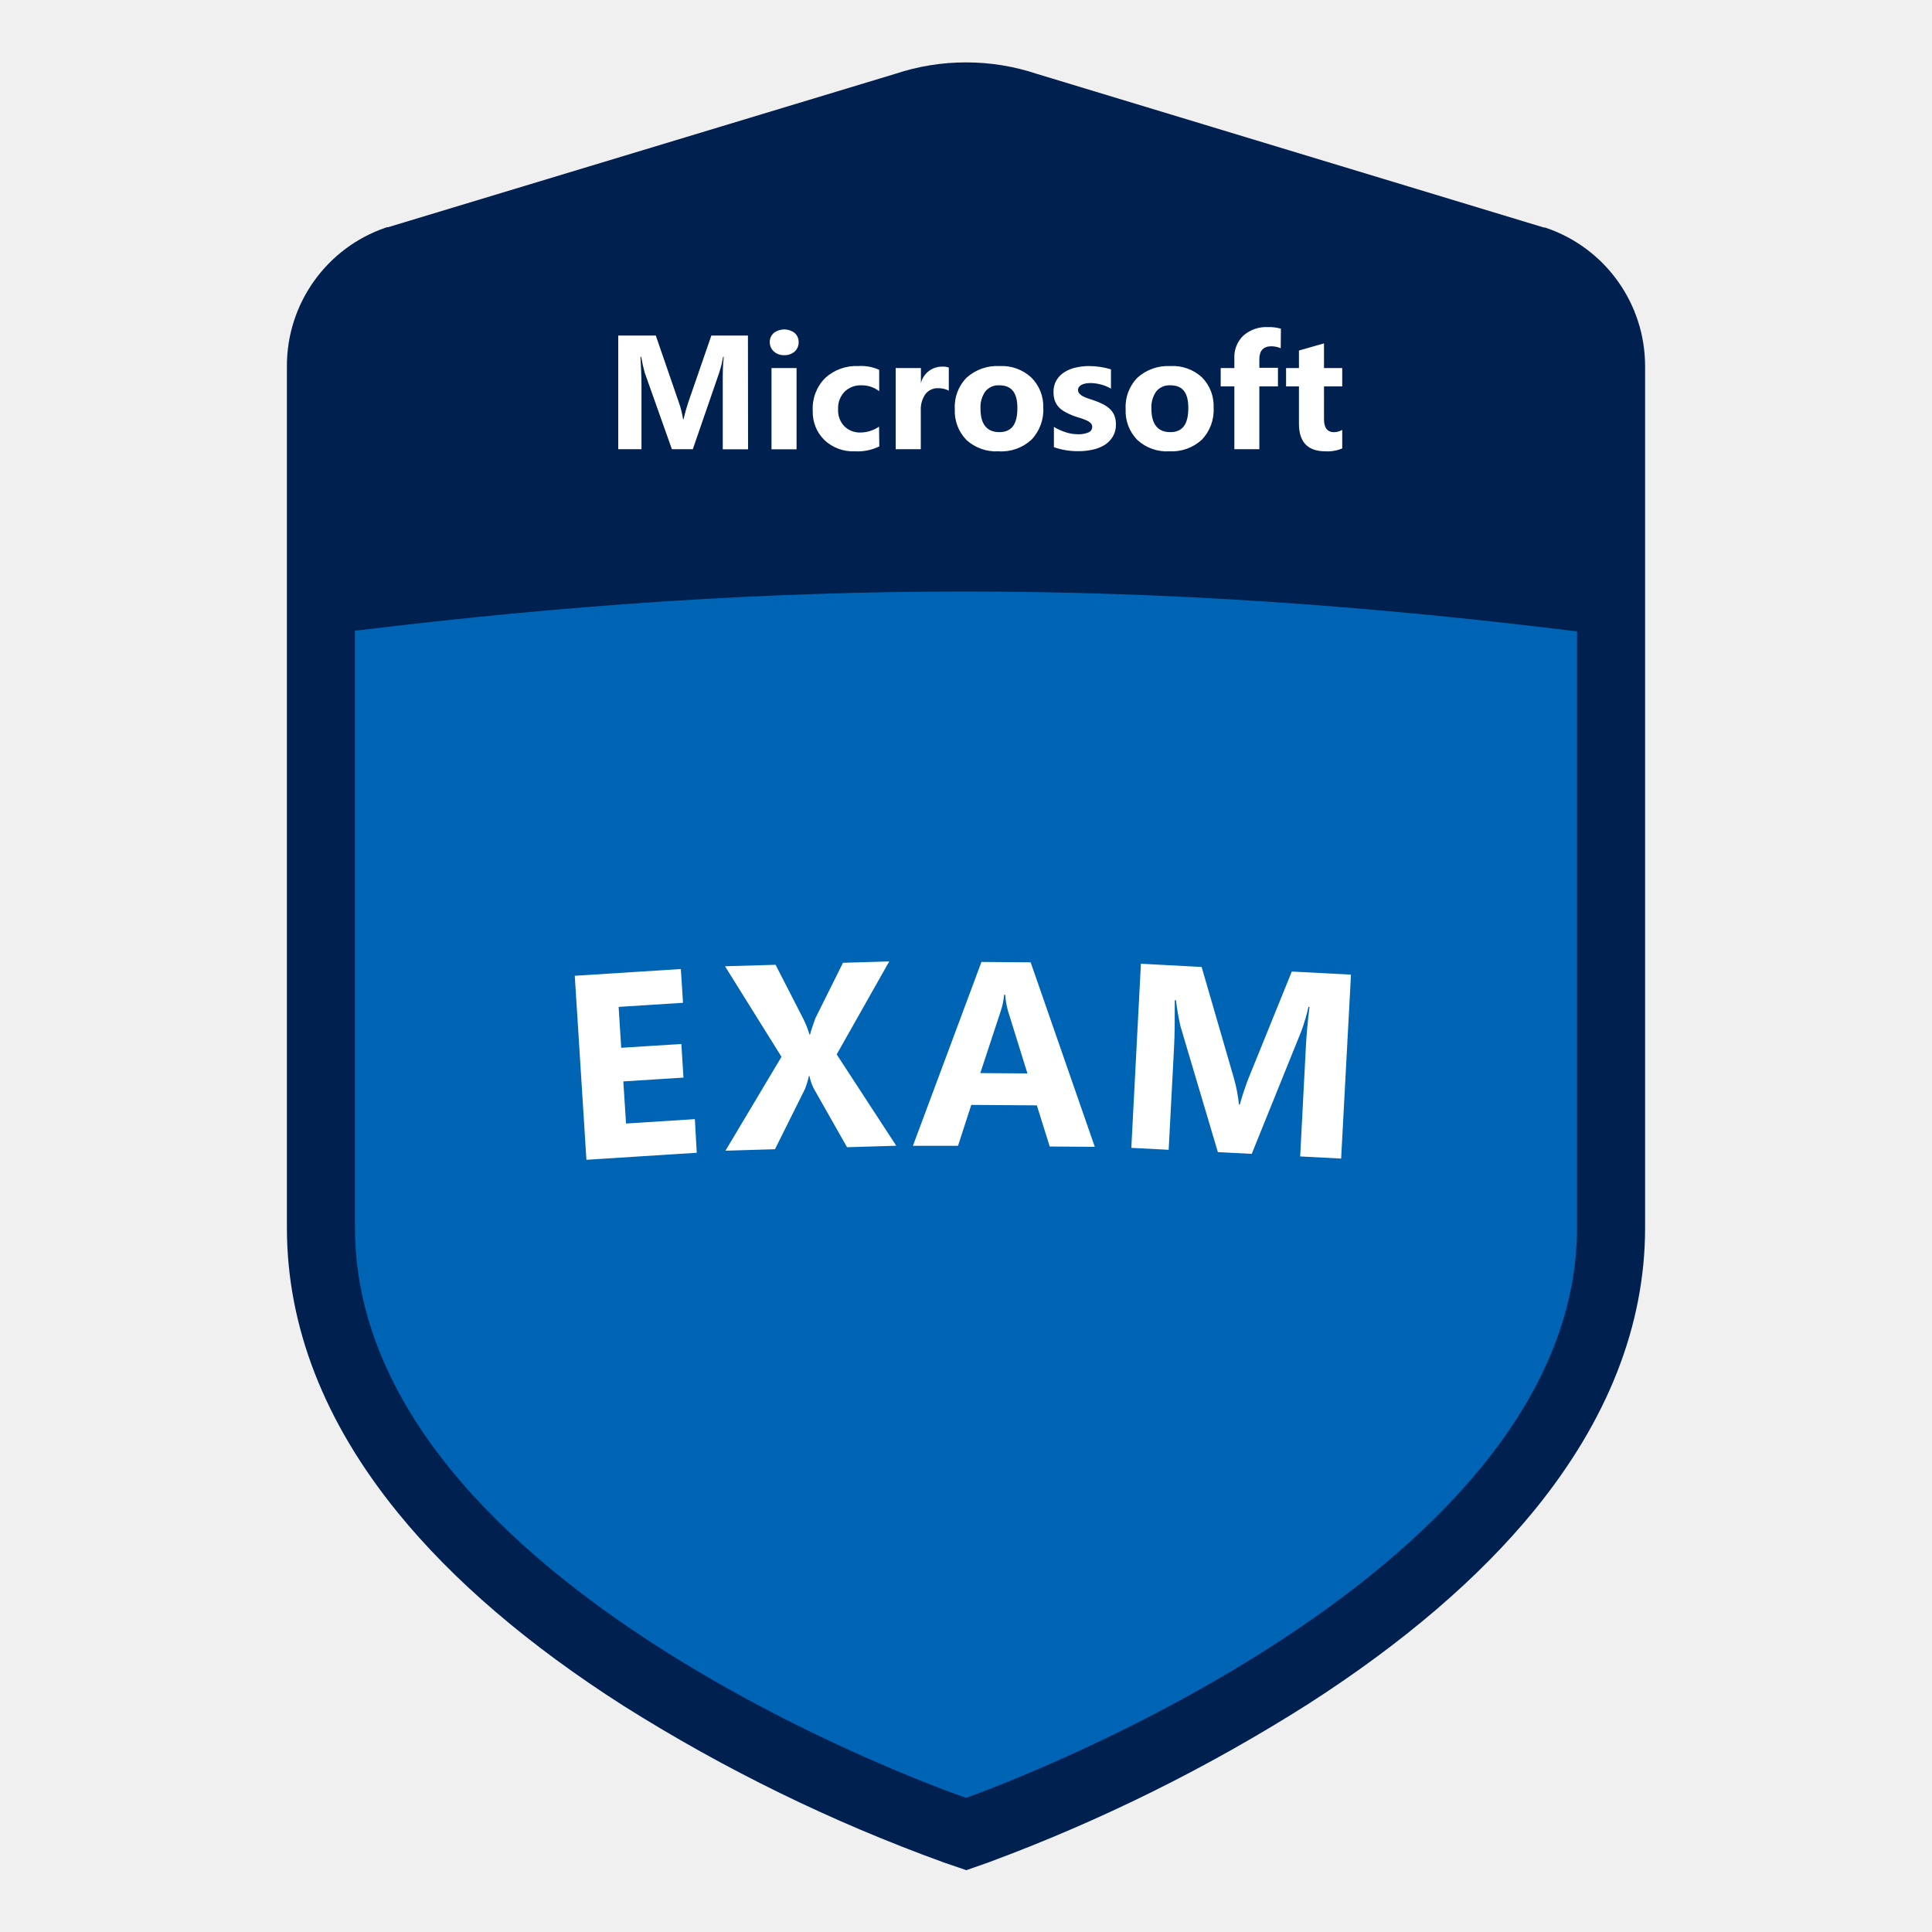
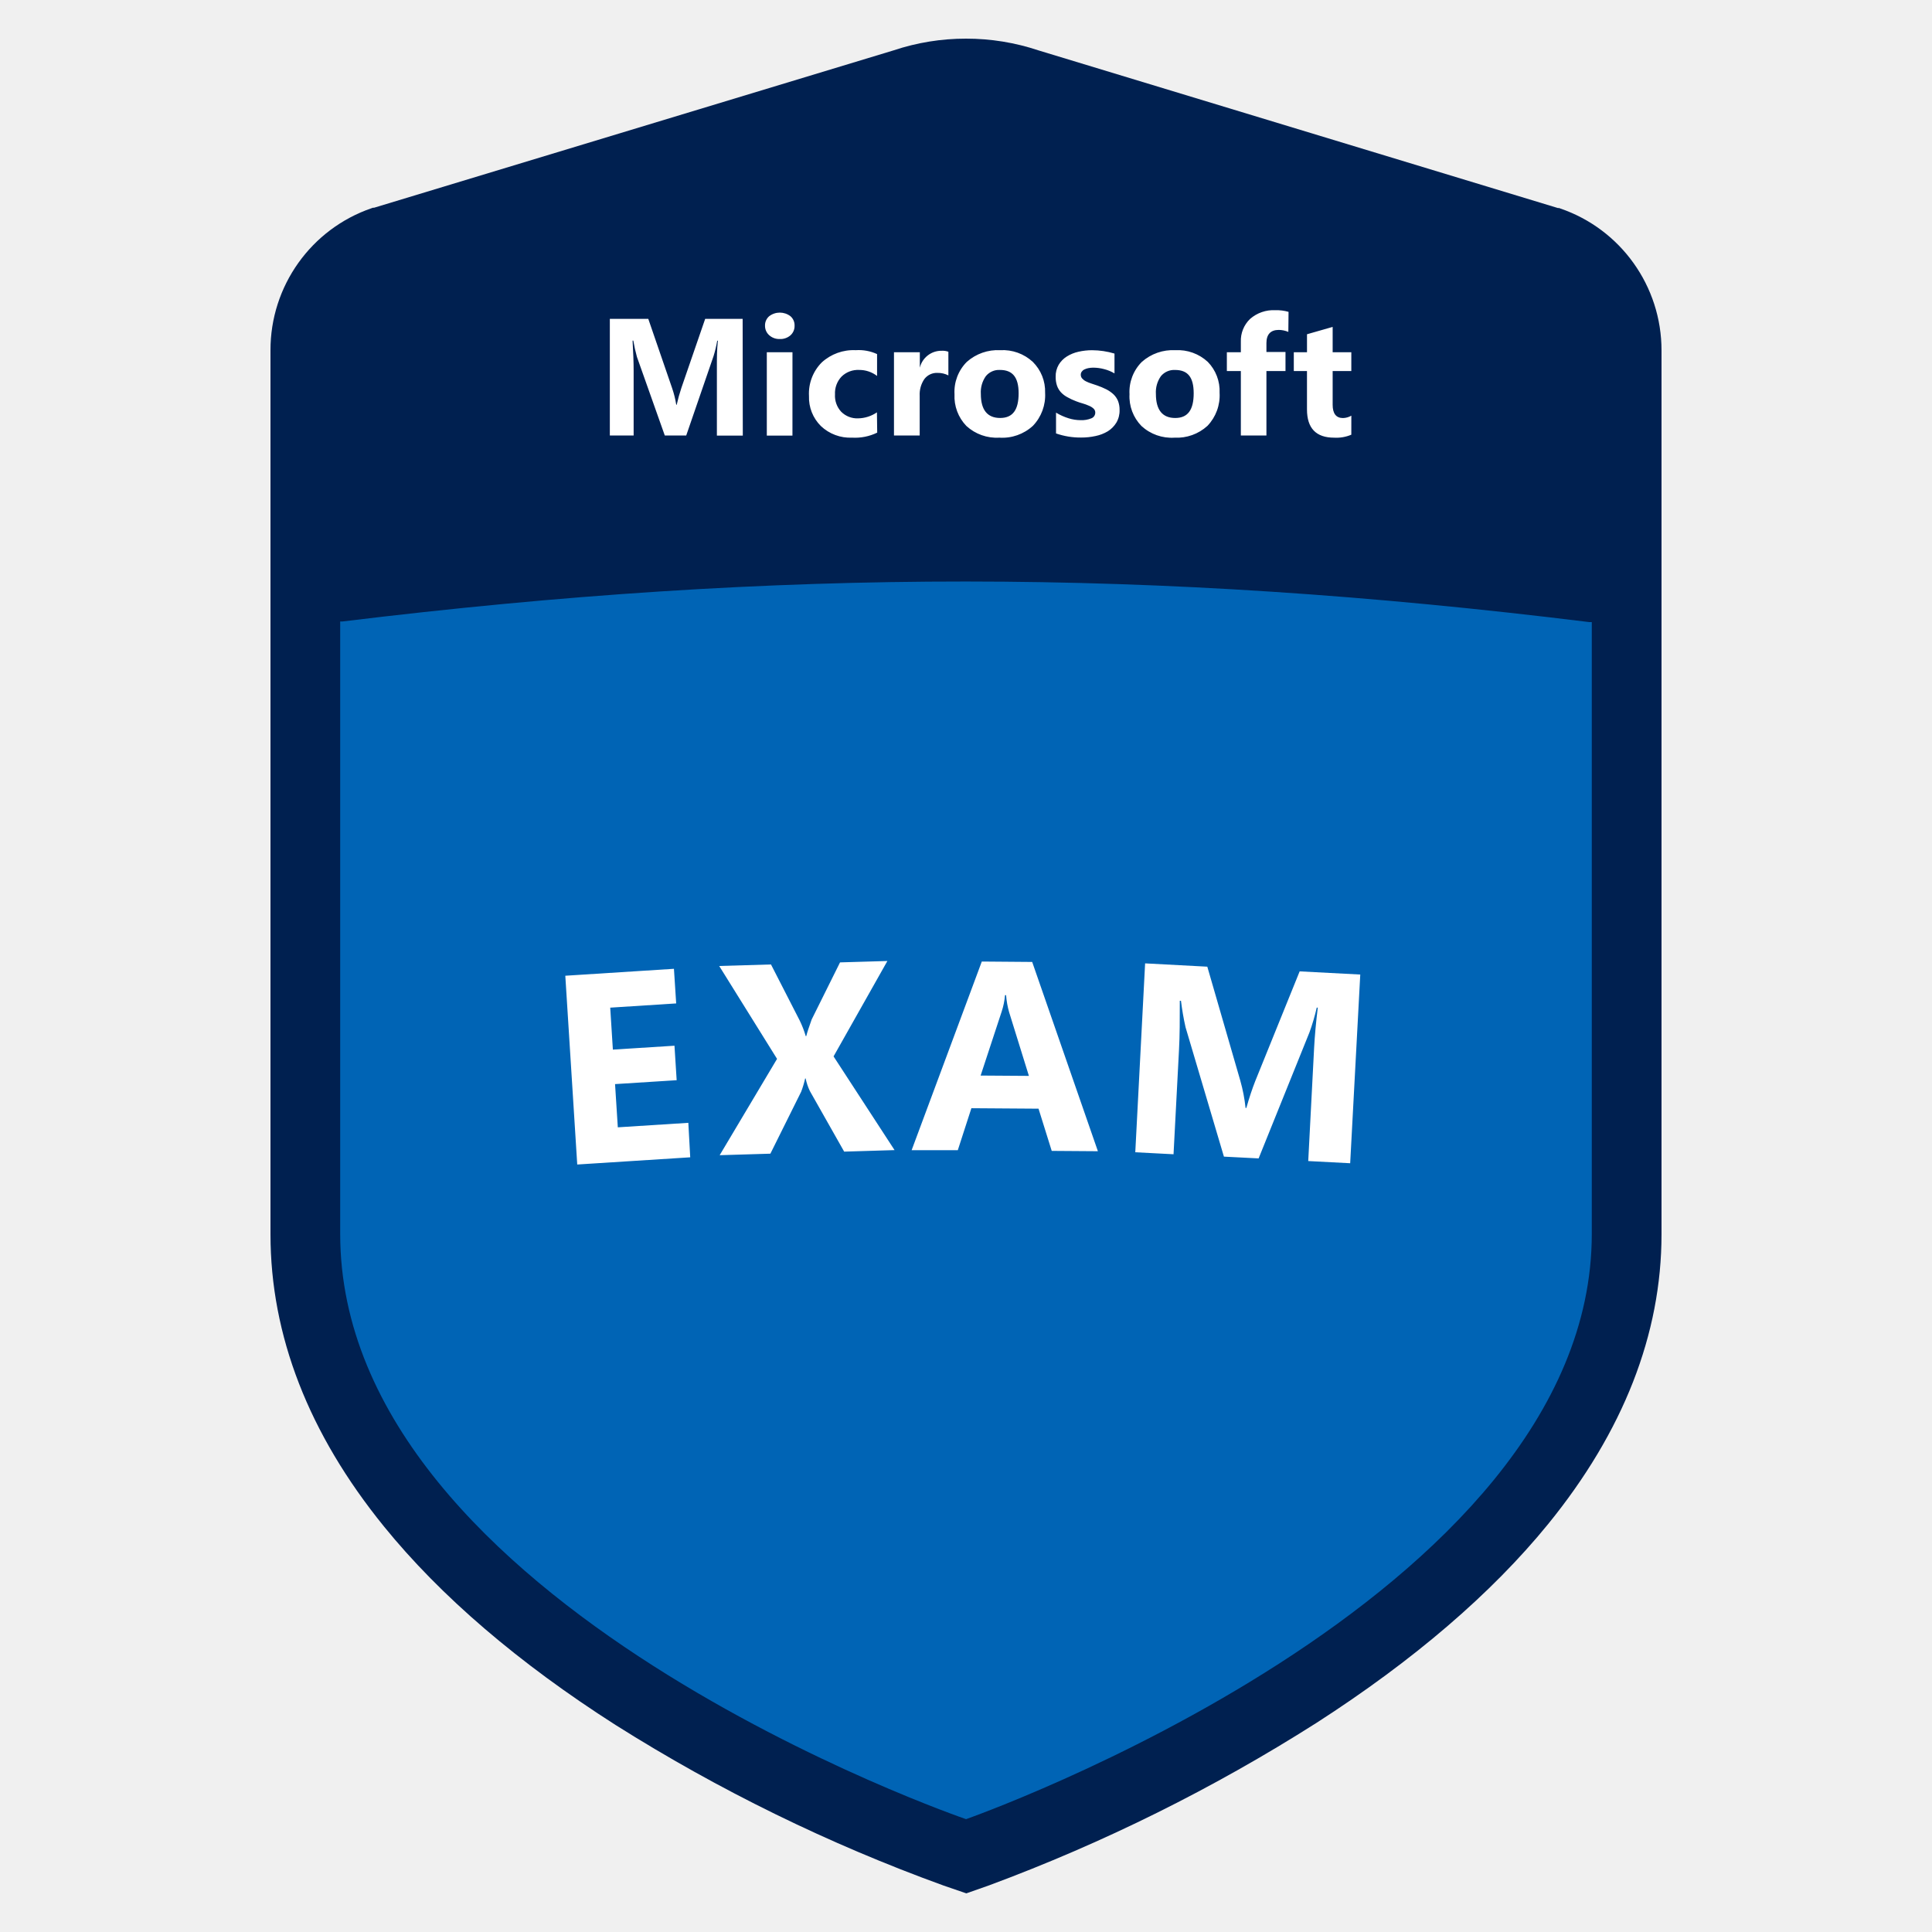
- <svg xmlns="http://www.w3.org/2000/svg" viewBox="0 0 300 300">
-   <path d="M240.09 35.39l-.17-.06h-.18L161 11.47a34.62 34.62 0 00-11-1.78 34.62 34.62 0 00-11 1.78L60.26 35.28h-.17l-.18.06a22.69 22.69 0 00-15.36 21.54v133.76c0 15.31 5.79 30.19 17.2 44.22 8.58 10.56 20.4 20.67 35.13 30.06a258.1 258.1 0 0049.72 24.3l3.45 1.18 3.45-1.21a263.12 263.12 0 0049.65-24.6c14.71-9.45 26.52-19.56 35.1-30.07 11.41-14 17.2-28.75 17.2-43.88V56.88a22.69 22.69 0 00-15.36-21.49z" fill="#002050" />
-   <path d="M55.48 97.9h-.36v92.69c0 56.2 94.89 88.58 94.89 88.58s94.87-33.21 94.87-88.58V98h-.36c-66.25-8.18-122.79-8.18-189.04-.1z" fill="#0064b5" />
-   <path d="M108.19 179l-17.13 1.09-1.81-28.57 16.47-1.05.34 5.24-10 .64.4 6.35 9.34-.59.33 5.22-9.34.59.42 6.54 10.69-.68zm30.98-1.09l-7.64.23-5.2-9.17a8 8 0 01-.64-1.9h-.08a14.47 14.47 0 01-.6 2l-4.67 9.38-7.69.23 8.7-14.58-8.77-14.06 7.85-.23 4.34 8.46a14.93 14.93 0 01.93 2.39h.08c.14-.57.42-1.41.82-2.52l4.3-8.64 7.18-.21-8.16 14.44zm30.83.17l-7-.05-2-6.39-10.18-.07-2.06 6.35h-7l10.64-28.55 7.64.06zm-10.46-11.4l-3-9.64a12.89 12.89 0 01-.46-2.58h-.16a10.81 10.81 0 01-.51 2.49l-3.19 9.68zm48.71 13.22l-6.36-.33.89-17.11c.1-1.84.28-3.88.56-6.11h-.16a30.88 30.88 0 01-1.1 3.74l-7.71 19.08-5.26-.27-5.82-19.59a39.75 39.75 0 01-.69-4h-.18c0 2.82 0 5.3-.12 7.42l-.83 15.81-5.8-.3 1.49-28.59 9.43.5 5 17.24a24.19 24.19 0 01.8 4.14h.12c.44-1.56.9-2.92 1.35-4.07l6.73-16.6 9.19.48zM116.16 69.77h-3.93V59.2c0-1.15 0-2.41.15-3.79h-.1a17.66 17.66 0 01-.56 2.34l-4.14 12h-3.25l-4.22-11.89a23.44 23.44 0 01-.55-2.47h-.11c.1 1.74.16 3.27.16 4.59v9.77H96V52.1h5.83l3.61 10.47a14.62 14.62 0 01.63 2.53h.07a26.13 26.13 0 01.71-2.55l3.61-10.45h5.68zm5.61-14.62a2.26 2.26 0 01-1.61-.58 1.89 1.89 0 01-.63-1.44 1.82 1.82 0 01.63-1.43 2.65 2.65 0 013.23 0 1.81 1.81 0 01.62 1.43 1.88 1.88 0 01-.62 1.46 2.33 2.33 0 01-1.62.56zm1.92 14.62h-3.89V57.15h3.89zm12.85-.45a7.71 7.71 0 01-3.81.76 6.46 6.46 0 01-4.73-1.76 6.09 6.09 0 01-1.8-4.55 6.68 6.68 0 011.93-5.07 7.13 7.13 0 015.16-1.86 6.68 6.68 0 013.23.59v3.31a4.41 4.41 0 00-2.72-.91 3.56 3.56 0 00-2.66 1 3.65 3.65 0 00-1 2.7 3.56 3.56 0 00.94 2.63 3.42 3.42 0 002.57 1 5.21 5.21 0 002.85-.91zm10.79-8.66a3.45 3.45 0 00-1.64-.38 2.37 2.37 0 00-2 .93 4.12 4.12 0 00-.71 2.54v6h-3.9v-12.6H143v2.34a3.36 3.36 0 013.33-2.56 2.47 2.47 0 011 .15zm7.73 9.42a6.8 6.8 0 01-5-1.77 6.43 6.43 0 01-1.8-4.8 6.41 6.41 0 011.87-4.9 7.09 7.09 0 015.07-1.77 6.71 6.71 0 014.93 1.77 6.3 6.3 0 011.87 4.68 6.68 6.68 0 01-1.85 5 6.86 6.86 0 01-5.09 1.79zm.09-10.25a2.59 2.59 0 00-2.14.94 4.2 4.2 0 00-.76 2.69c0 2.43 1 3.64 2.93 3.64s2.8-1.25 2.8-3.74-.98-3.53-2.83-3.53zm8.5 9.61v-3.15a8.53 8.53 0 001.92.86 6.22 6.22 0 001.8.28 3.9 3.9 0 001.64-.28.92.92 0 00.59-.86.8.8 0 00-.27-.62 2.26 2.26 0 00-.7-.43 6.7 6.7 0 00-.93-.34 10 10 0 01-1-.33 9.08 9.08 0 01-1.32-.61 3.76 3.76 0 01-1-.76 2.94 2.94 0 01-.59-1 4.07 4.07 0 01-.2-1.34 3.42 3.42 0 01.46-1.82 3.77 3.77 0 011.23-1.25 5.58 5.58 0 011.77-.72 9.29 9.29 0 012.06-.23 12 12 0 013.4.51v3a5.92 5.92 0 00-1.58-.65 6.42 6.42 0 00-1.66-.22 4.18 4.18 0 00-.72.07 2.49 2.49 0 00-.6.2 1 1 0 00-.4.33.77.77 0 00-.15.46.83.83 0 00.22.59 1.87 1.87 0 00.58.43 5.2 5.2 0 00.79.32l.87.29a11.74 11.74 0 011.41.59 4.91 4.91 0 011.08.75 3 3 0 01.69 1 3.64 3.64 0 01.24 1.39 3.55 3.55 0 01-.49 1.91 4 4 0 01-1.29 1.3 5.91 5.91 0 01-1.86.72 9.93 9.93 0 01-2.19.23 11.21 11.21 0 01-3.8-.62zm17.95.64a6.76 6.76 0 01-5-1.77 6.39 6.39 0 01-1.81-4.8 6.41 6.41 0 011.87-4.9 7.09 7.09 0 015.07-1.77 6.69 6.69 0 014.93 1.77 6.3 6.3 0 011.79 4.68 6.67 6.67 0 01-1.84 5 6.9 6.9 0 01-5.01 1.79zm.1-10.25a2.61 2.61 0 00-2.15.94 4.2 4.2 0 00-.76 2.69c0 2.43 1 3.64 2.93 3.64s2.8-1.25 2.8-3.74-.94-3.53-2.82-3.53zm17.17-5.76a3.87 3.87 0 00-1.44-.3c-1.25 0-1.88.68-1.88 2v1.34h2.89V60h-2.89v9.75h-3.88V60h-2.12v-2.85h2.12v-1.57a4.56 4.56 0 011.4-3.47 5.39 5.39 0 013.83-1.32 6.51 6.51 0 012 .25zm9.55 15.56a5.8 5.8 0 01-2.6.45c-2.74 0-4.12-1.42-4.12-4.28V60h-2v-2.85h2v-2.72l3.89-1.11v3.83h2.83V60h-2.83v5.11c0 1.31.52 2 1.56 2a2.61 2.61 0 001.27-.36z" fill="#fff" />
+ <svg xmlns="http://www.w3.org/2000/svg" viewBox="0 0 100 100" version="1.1" id="svg8" width="100" height="100">
+   <defs id="defs12" />
+   <path d="m 80.756,10.789 -0.058,-0.021 h -0.061 L 53.755,2.609 a 11.819,11.84 0 0 0 -3.755,-0.609 11.819,11.84 0 0 0 -3.755,0.609 L 19.363,10.752 h -0.058 l -0.061,0.021 a 7.746,7.76 0 0 0 -5.244,7.366 v 45.745 c 0,5.236 1.977,10.325 5.872,15.123 2.929,3.611 6.964,7.069 11.993,10.28 A 88.114,88.268 0 0 0 48.839,97.596 L 50.017,98 51.195,97.586 A 89.828,89.984 0 0 0 68.145,89.173 c 5.022,-3.232 9.054,-6.689 11.983,-10.284 3.895,-4.788 5.872,-9.832 5.872,-15.007 V 18.139 a 7.746,7.76 0 0 0 -5.244,-7.349 z" fill="#002050" id="path2" style="stroke-width:0.342" />
+   <path d="m 17.731,32.167 h -0.123 v 31.699 c 0,19.22 32.395,30.293 32.395,30.293 0,0 32.388,-11.357 32.388,-30.293 V 32.201 H 82.269 C 59.651,29.404 40.349,29.404 17.731,32.167 Z" fill="#0064b5" id="path4" style="stroke-width:0.342" />
+   <path d="m 35.726,59.902 -5.848,0.373 -0.618,-9.771 5.623,-0.359 0.116,1.792 -3.414,0.219 0.137,2.172 3.189,-0.202 0.113,1.785 -3.189,0.202 0.143,2.237 3.65,-0.233 z m 10.576,-0.373 -2.608,0.079 -1.775,-3.136 a 2.731,2.736 0 0 1 -0.218,-0.65 h -0.027 a 4.94,4.949 0 0 1 -0.205,0.684 l -1.594,3.208 -2.625,0.079 2.97,-4.986 -2.994,-4.808 2.68,-0.079 1.482,2.893 a 5.097,5.106 0 0 1 0.317,0.817 h 0.027 c 0.048,-0.195 0.143,-0.482 0.28,-0.862 l 1.468,-2.955 2.451,-0.072 -2.786,4.938 z m 10.525,0.058 -2.39,-0.017 -0.683,-2.185 -3.475,-0.024 -0.703,2.172 h -2.39 l 3.632,-9.764 2.608,0.021 z m -3.571,-3.899 -1.024,-3.297 a 4.401,4.408 0 0 1 -0.157,-0.882 h -0.055 a 3.69,3.697 0 0 1 -0.174,0.852 l -1.089,3.31 z m 16.629,4.521 -2.171,-0.113 0.304,-5.851 c 0.034,-0.629 0.096,-1.327 0.191,-2.09 h -0.055 a 10.542,10.561 0 0 1 -0.376,1.279 l -2.632,6.525 -1.796,-0.092 -1.987,-6.7 a 13.57,13.594 0 0 1 -0.236,-1.368 h -0.061 c 0,0.964 0,1.813 -0.041,2.538 l -0.283,5.407 -1.98,-0.103 0.509,-9.777 3.219,0.171 1.707,5.896 a 8.258,8.273 0 0 1 0.273,1.416 h 0.041 c 0.15,-0.534 0.307,-0.999 0.461,-1.392 l 2.298,-5.677 3.137,0.164 z M 38.447,22.547 H 37.106 V 18.932 c 0,-0.393 0,-0.824 0.051,-1.296 h -0.034 a 6.029,6.04 0 0 1 -0.191,0.8 l -1.413,4.104 h -1.11 l -1.441,-4.066 a 8.002,8.016 0 0 1 -0.188,-0.845 h -0.038 c 0.034,0.595 0.055,1.118 0.055,1.57 v 3.341 h -1.232 v -6.036 h 1.99 l 1.232,3.581 a 4.991,5 0 0 1 0.215,0.865 h 0.024 a 8.921,8.936 0 0 1 0.242,-0.872 l 1.232,-3.574 h 1.939 z m 1.915,-5 a 0.772,0.773 0 0 1 -0.55,-0.198 0.645,0.646 0 0 1 -0.215,-0.492 0.621,0.622 0 0 1 0.215,-0.489 0.905,0.906 0 0 1 1.103,0 0.618,0.619 0 0 1 0.212,0.489 0.642,0.643 0 0 1 -0.212,0.499 0.795,0.797 0 0 1 -0.553,0.192 z m 0.655,5 H 39.69 V 18.231 h 1.328 z m 4.387,-0.154 a 2.632,2.637 0 0 1 -1.301,0.26 2.205,2.209 0 0 1 -1.615,-0.602 2.079,2.083 0 0 1 -0.615,-1.556 2.281,2.284 0 0 1 0.659,-1.734 2.434,2.438 0 0 1 1.762,-0.636 2.281,2.284 0 0 1 1.103,0.202 v 1.132 a 1.506,1.508 0 0 0 -0.929,-0.311 1.215,1.217 0 0 0 -0.908,0.342 1.246,1.248 0 0 0 -0.341,0.923 1.215,1.217 0 0 0 0.321,0.899 1.168,1.17 0 0 0 0.877,0.342 1.779,1.782 0 0 0 0.973,-0.311 z m 3.684,-2.962 a 1.178,1.18 0 0 0 -0.56,-0.13 0.809,0.811 0 0 0 -0.683,0.318 1.407,1.409 0 0 0 -0.242,0.869 v 2.052 H 46.272 V 18.231 h 1.338 v 0.8 a 1.147,1.149 0 0 1 1.137,-0.875 0.843,0.845 0 0 1 0.341,0.051 z m 2.639,3.222 a 2.321,2.326 0 0 1 -1.707,-0.605 2.195,2.199 0 0 1 -0.615,-1.642 2.188,2.192 0 0 1 0.638,-1.676 2.42,2.425 0 0 1 1.731,-0.605 2.291,2.295 0 0 1 1.683,0.605 2.151,2.155 0 0 1 0.638,1.601 2.281,2.284 0 0 1 -0.632,1.71 2.342,2.346 0 0 1 -1.738,0.612 z m 0.031,-3.505 a 0.884,0.886 0 0 0 -0.731,0.321 1.434,1.436 0 0 0 -0.259,0.92 c 0,0.831 0.341,1.245 1,1.245 0.659,0 0.956,-0.427 0.956,-1.279 0,-0.852 -0.335,-1.207 -0.966,-1.207 z m 2.902,3.287 v -1.077 a 2.912,2.917 0 0 0 0.655,0.294 2.123,2.127 0 0 0 0.615,0.096 1.331,1.334 0 0 0 0.56,-0.096 0.314,0.315 0 0 0 0.201,-0.294 0.273,0.274 0 0 0 -0.092,-0.212 0.772,0.773 0 0 0 -0.239,-0.147 2.287,2.291 0 0 0 -0.317,-0.116 3.414,3.42 0 0 1 -0.341,-0.113 3.1,3.105 0 0 1 -0.451,-0.209 1.284,1.286 0 0 1 -0.341,-0.26 1.004,1.005 0 0 1 -0.201,-0.342 1.389,1.392 0 0 1 -0.068,-0.458 1.168,1.17 0 0 1 0.157,-0.622 1.287,1.289 0 0 1 0.42,-0.427 1.905,1.908 0 0 1 0.604,-0.246 3.172,3.177 0 0 1 0.703,-0.079 4.097,4.104 0 0 1 1.161,0.174 v 1.026 a 2.021,2.025 0 0 0 -0.539,-0.222 2.192,2.196 0 0 0 -0.567,-0.075 1.427,1.43 0 0 0 -0.246,0.024 0.85,0.852 0 0 0 -0.205,0.068 0.341,0.342 0 0 0 -0.137,0.113 0.263,0.263 0 0 0 -0.051,0.157 0.283,0.284 0 0 0 0.075,0.202 0.638,0.64 0 0 0 0.198,0.147 1.775,1.778 0 0 0 0.27,0.109 l 0.297,0.099 a 4.008,4.015 0 0 1 0.481,0.202 1.676,1.679 0 0 1 0.369,0.256 1.024,1.026 0 0 1 0.236,0.342 1.243,1.245 0 0 1 0.082,0.475 1.212,1.214 0 0 1 -0.167,0.653 1.366,1.368 0 0 1 -0.44,0.445 2.018,2.021 0 0 1 -0.635,0.246 3.39,3.396 0 0 1 -0.748,0.079 3.827,3.834 0 0 1 -1.297,-0.212 z m 6.128,0.219 a 2.308,2.312 0 0 1 -1.707,-0.605 2.182,2.185 0 0 1 -0.618,-1.642 2.188,2.192 0 0 1 0.638,-1.676 2.42,2.425 0 0 1 1.731,-0.605 2.284,2.288 0 0 1 1.683,0.605 2.151,2.155 0 0 1 0.611,1.601 2.277,2.281 0 0 1 -0.628,1.71 2.356,2.36 0 0 1 -1.71,0.612 z m 0.034,-3.505 a 0.891,0.893 0 0 0 -0.734,0.321 1.434,1.436 0 0 0 -0.259,0.92 c 0,0.831 0.341,1.245 1,1.245 0.659,0 0.956,-0.427 0.956,-1.279 0,-0.852 -0.321,-1.207 -0.963,-1.207 z m 5.862,-1.97 a 1.321,1.324 0 0 0 -0.492,-0.103 c -0.427,0 -0.642,0.233 -0.642,0.684 v 0.458 h 0.987 v 0.988 h -0.987 v 3.334 H 64.226 V 19.206 H 63.502 V 18.231 h 0.724 v -0.537 a 1.557,1.559 0 0 1 0.478,-1.187 1.84,1.843 0 0 1 1.308,-0.451 2.222,2.226 0 0 1 0.683,0.086 z m 3.26,5.321 a 1.98,1.984 0 0 1 -0.888,0.154 c -0.935,0 -1.407,-0.486 -1.407,-1.464 V 19.206 H 66.967 V 18.231 h 0.683 v -0.93 l 1.328,-0.38 v 1.31 h 0.966 v 0.975 h -0.966 v 1.748 c 0,0.448 0.178,0.684 0.533,0.684 a 0.891,0.893 0 0 0 0.434,-0.123 z" fill="#ffffff" id="path6" style="stroke-width:0.342" />
</svg>
